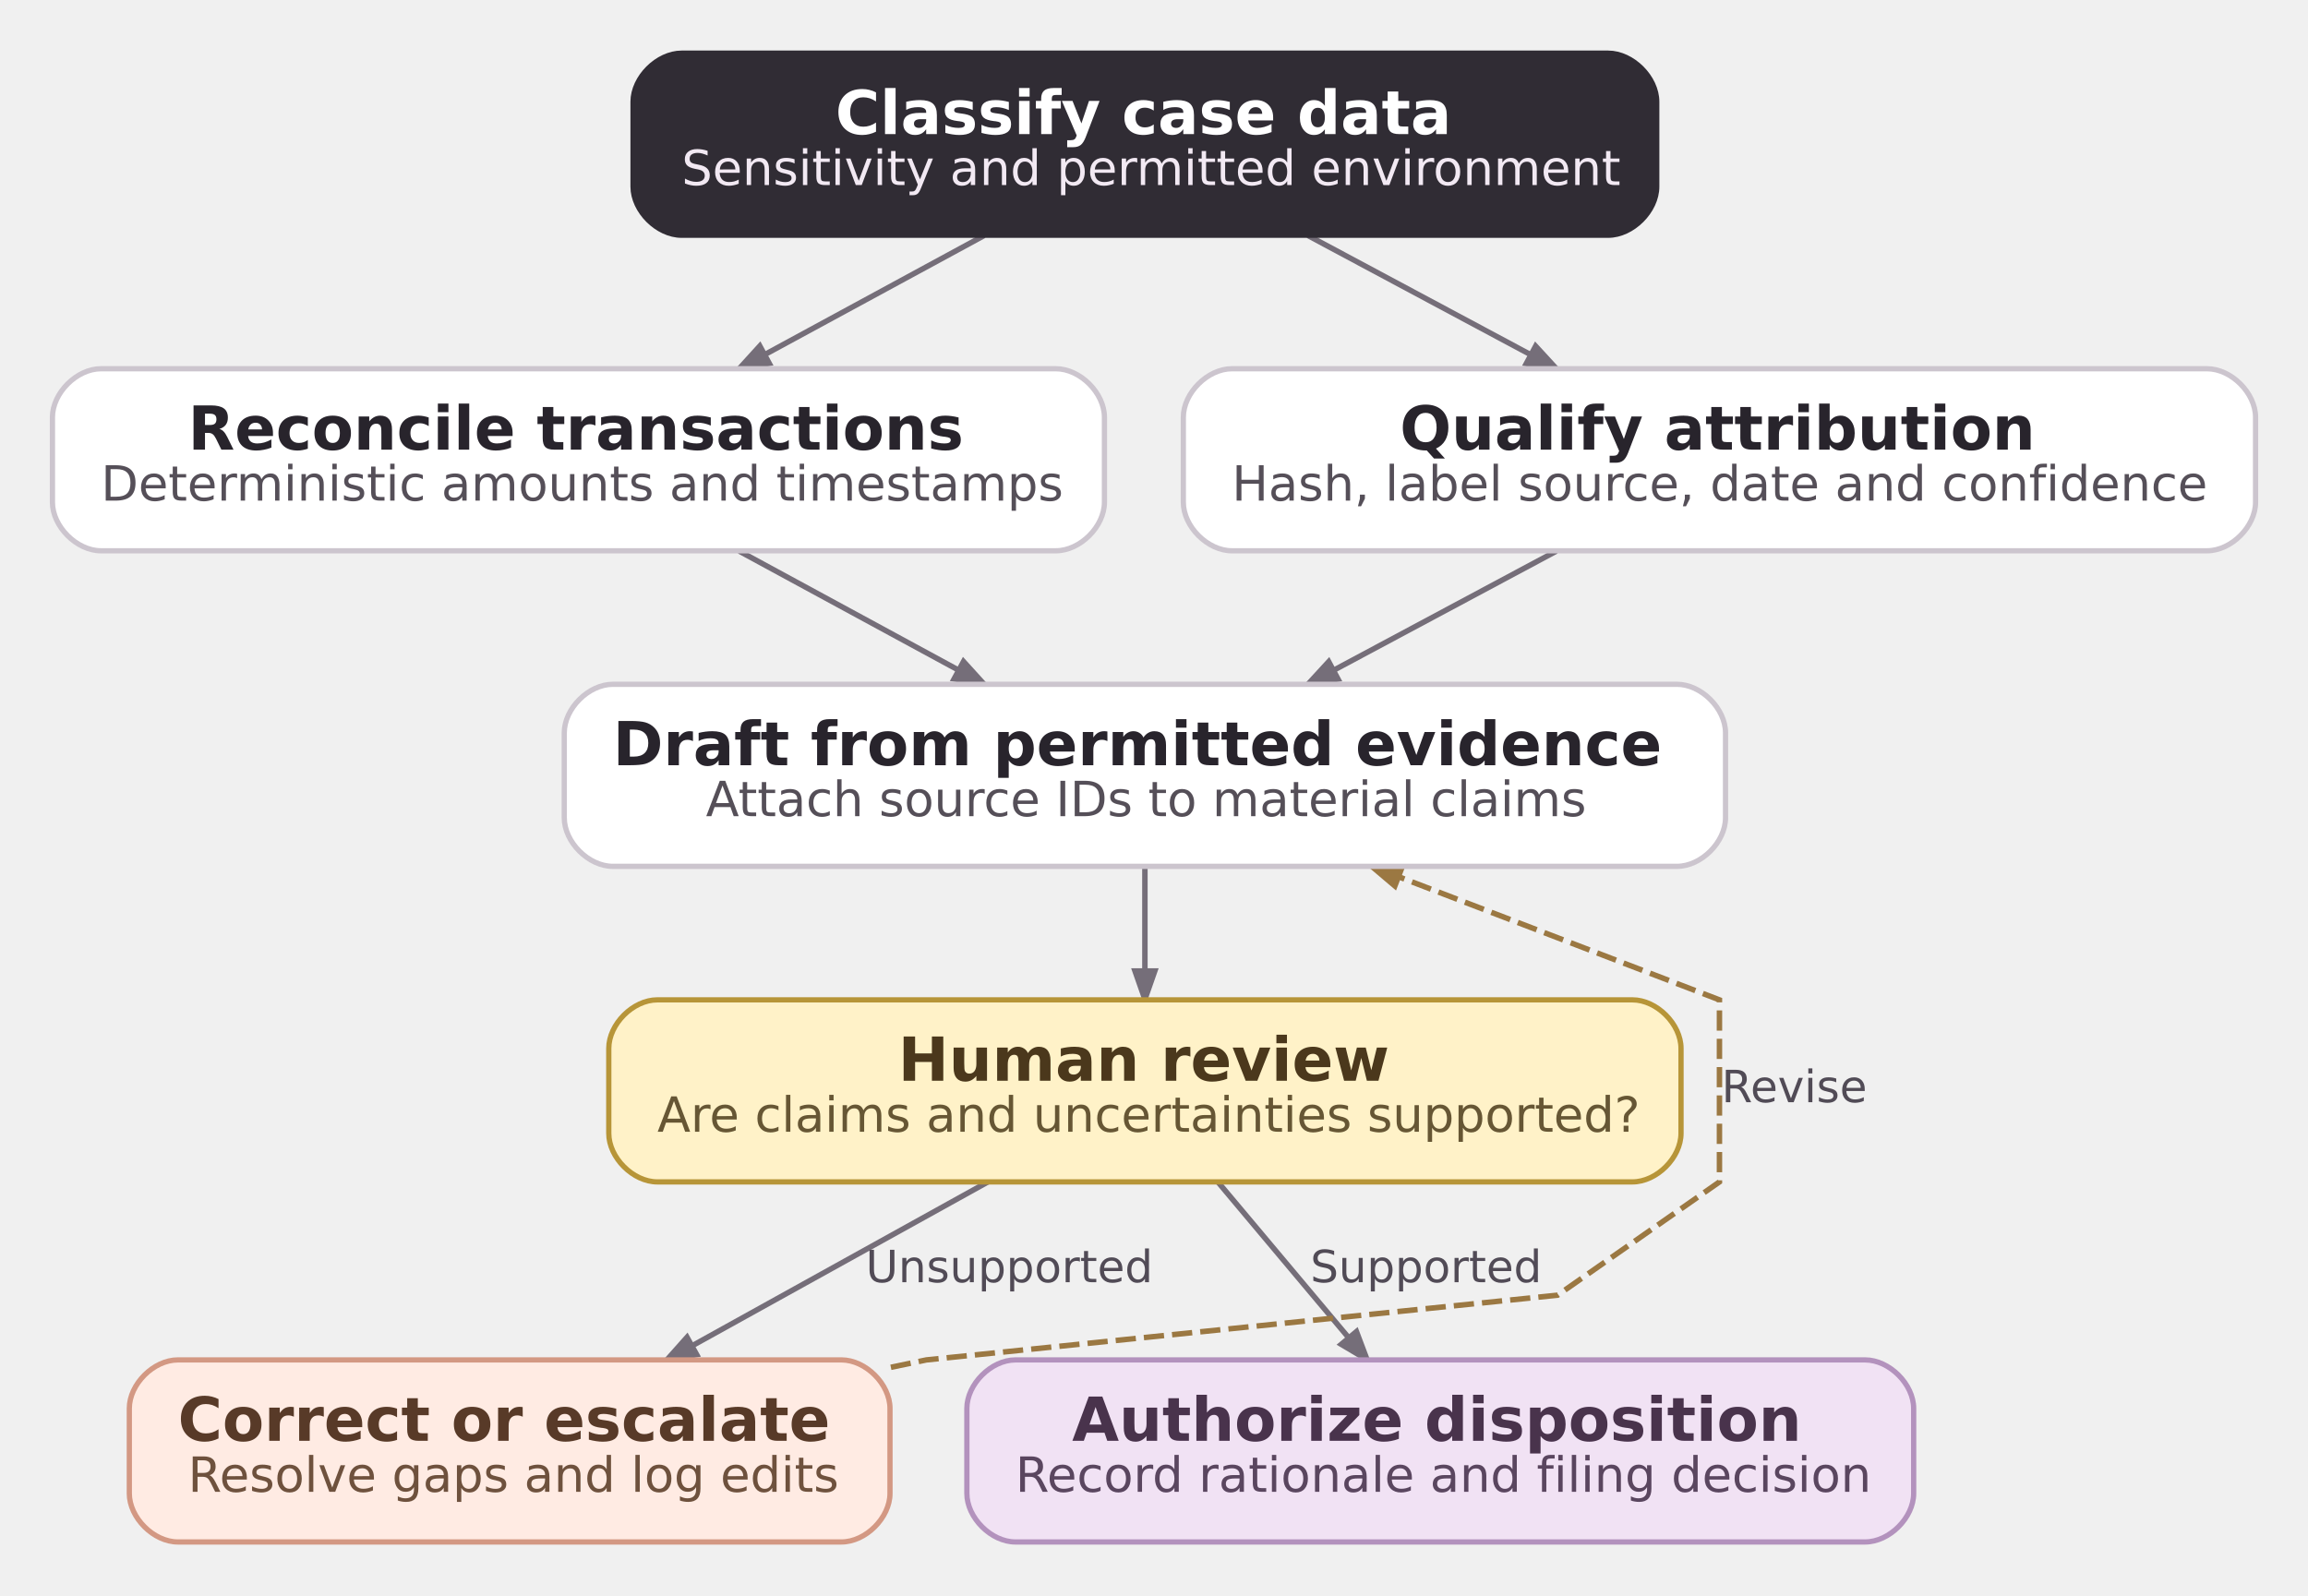
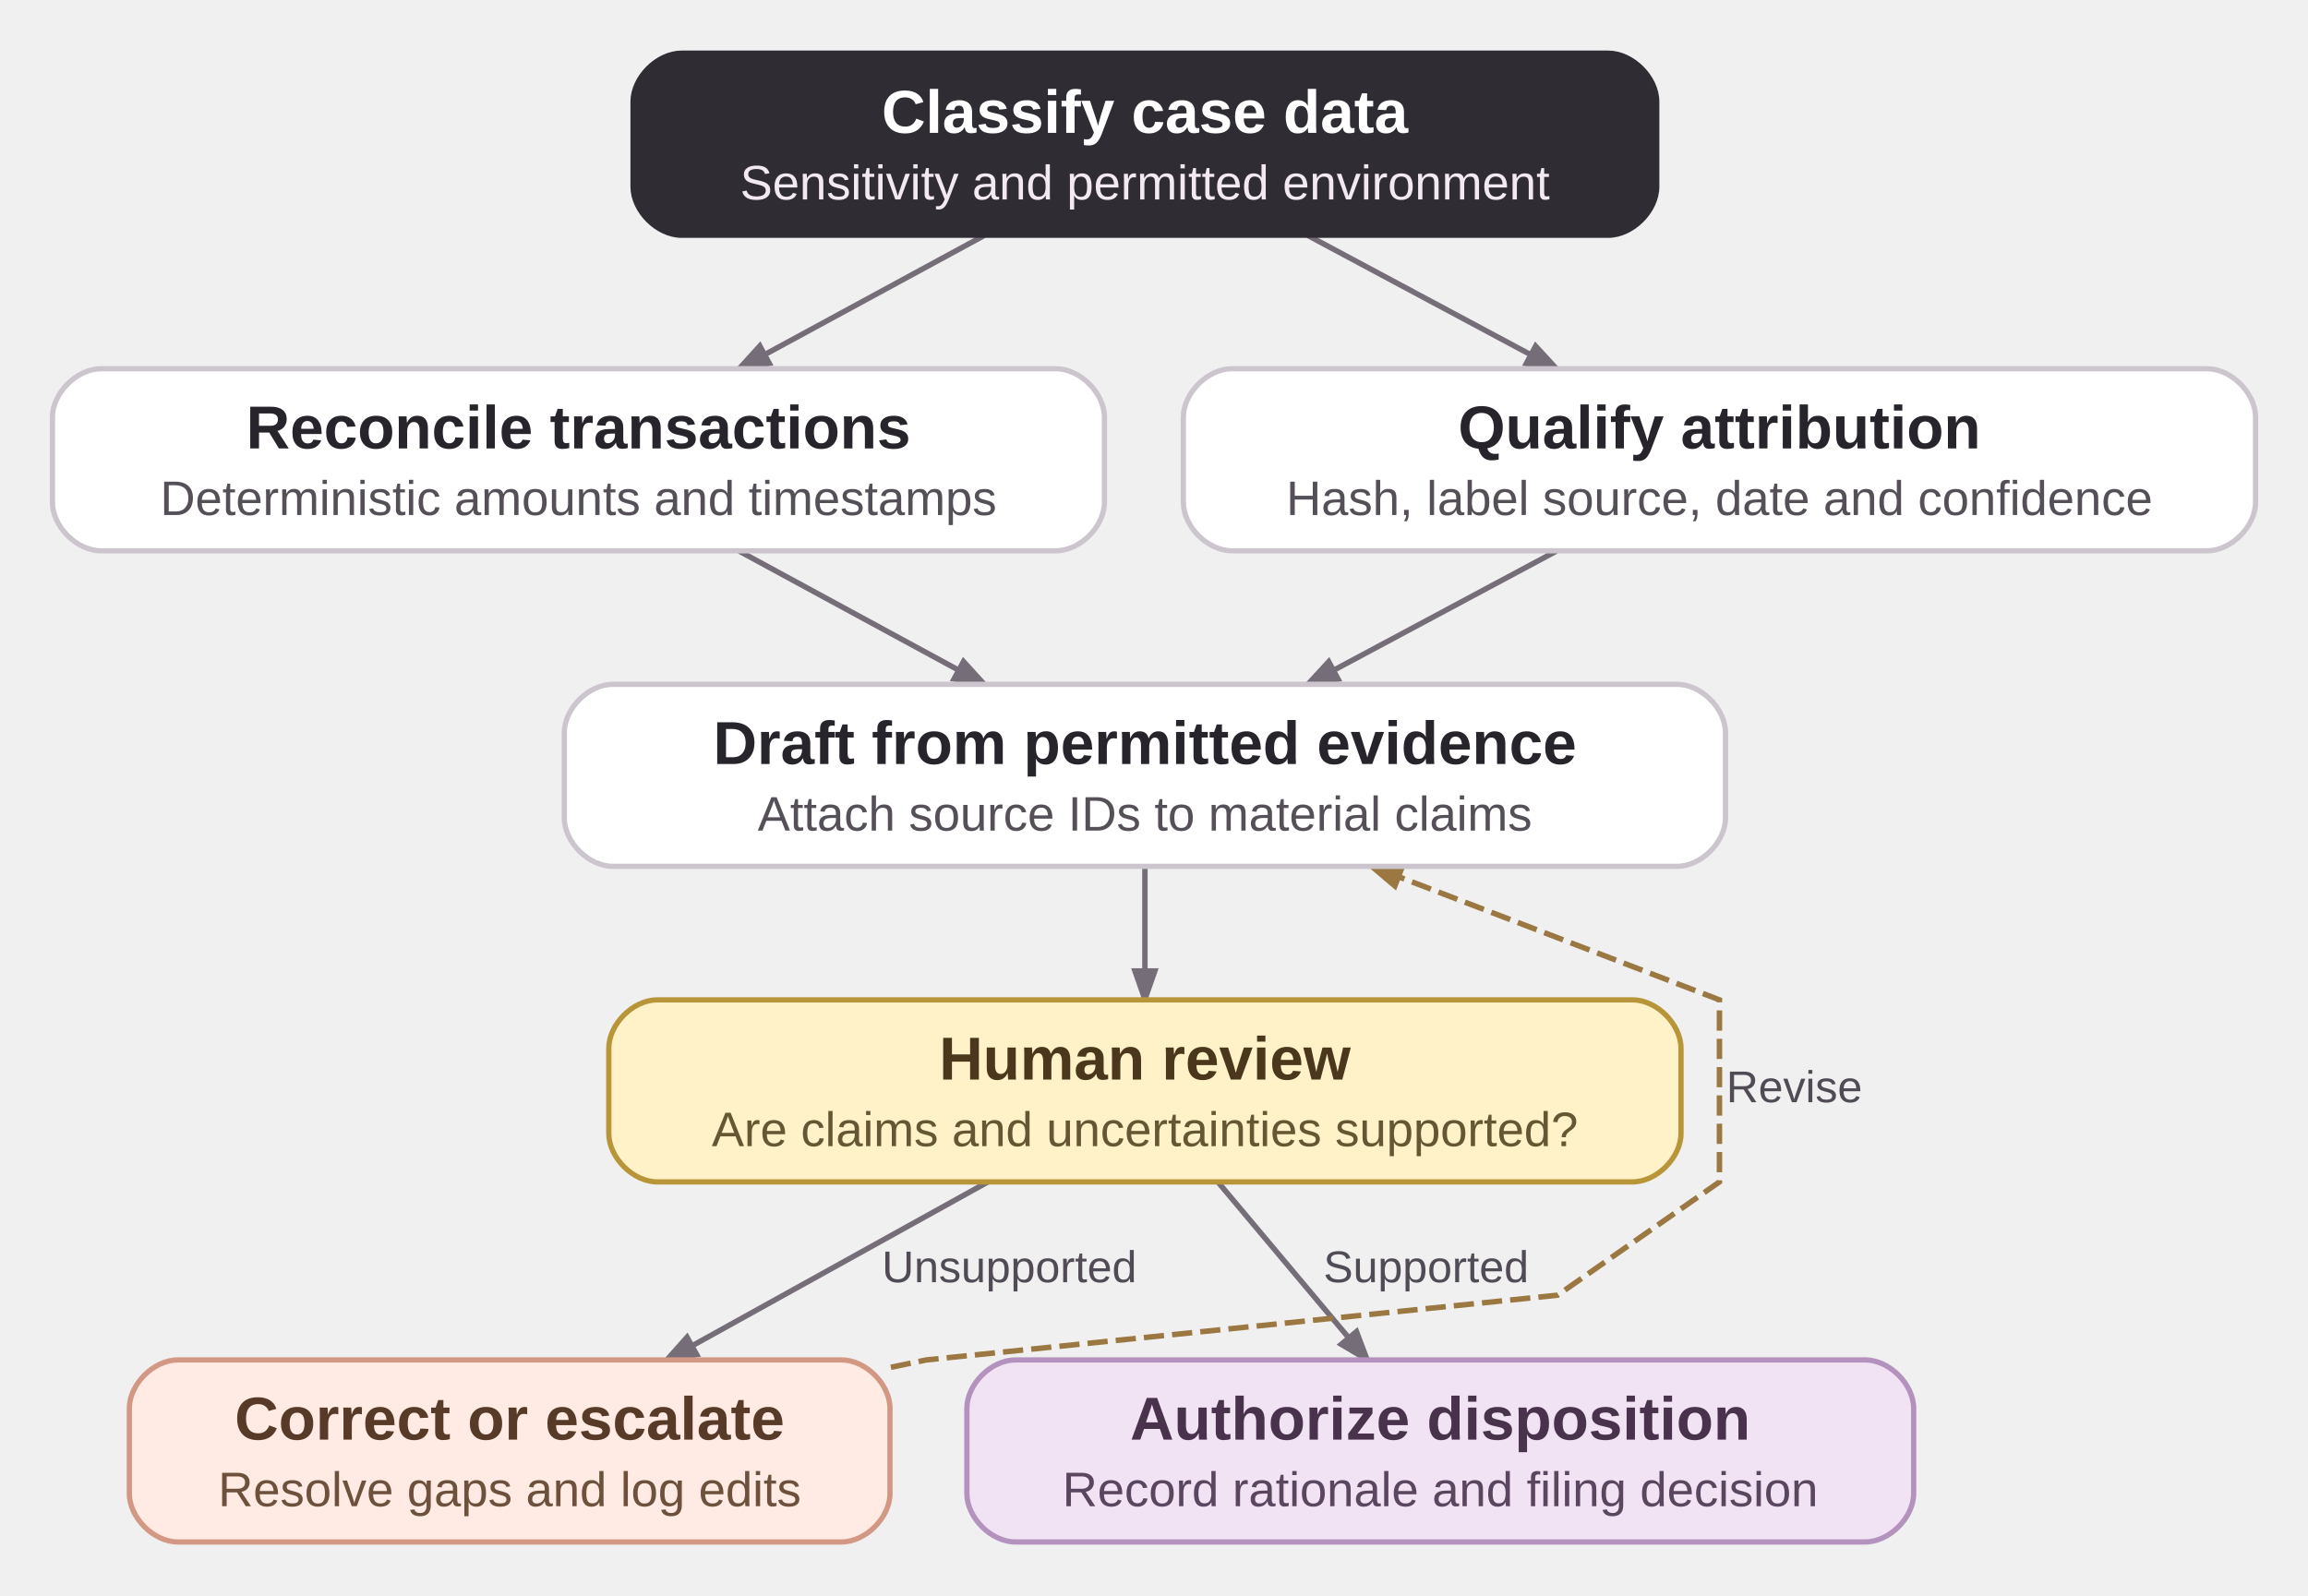
<svg xmlns="http://www.w3.org/2000/svg" width="570pt" height="394pt" viewBox="0.00 0.00 570.42 393.92" role="img" aria-labelledby="diagram-title diagram-desc" style="background:#fdfbf9">
  <g id="graph0" class="graph" transform="scale(1 1) rotate(0) translate(12.96 380.96)">
    <g id="edge1" class="edge">
      <path fill="none" stroke="#756e79" stroke-width="1.35" d="M230.26,-322.92C213.41,-313.78 193.67,-303.06 176.18,-293.57" />
      <polygon fill="#756e79" stroke="#756e79" stroke-width="1.35" points="177.16,-291.32 169.84,-290.13 174.83,-295.62 177.16,-291.32" />
    </g>
    <g id="edge2" class="edge">
      <path fill="none" stroke="#756e79" stroke-width="1.35" d="M310.31,-322.92C327.4,-313.78 347.43,-303.06 365.16,-293.57" />
      <polygon fill="#756e79" stroke="#756e79" stroke-width="1.35" points="366.57,-295.59 371.59,-290.13 364.26,-291.27 366.57,-295.59" />
    </g>
    <g id="edge3" class="edge">
      <path fill="none" stroke="#756e79" stroke-width="1.35" d="M169.74,-244.92C186.59,-235.78 206.33,-225.06 223.82,-215.57" />
      <polygon fill="#756e79" stroke="#756e79" stroke-width="1.35" points="225.17,-217.62 230.16,-212.13 222.84,-213.32 225.17,-217.62" />
    </g>
    <g id="edge4" class="edge">
      <path fill="none" stroke="#756e79" stroke-width="1.35" d="M371.69,-244.92C354.6,-235.78 334.57,-225.06 316.84,-215.57" />
      <polygon fill="#756e79" stroke="#756e79" stroke-width="1.35" points="317.74,-213.27 310.41,-212.13 315.43,-217.59 317.74,-213.27" />
    </g>
    <g id="edge5" class="edge">
      <path fill="none" stroke="#756e79" stroke-width="1.35" d="M270,-166.92C270,-158.98 270,-149.85 270,-141.37" />
      <polygon fill="#756e79" stroke="#756e79" stroke-width="1.35" points="272.45,-141.13 270,-134.13 267.55,-141.13 272.45,-141.13" />
    </g>
    <g id="edge6" class="edge">
      <path fill="none" stroke="#756e79" stroke-width="1.35" d="M231.19,-88.99C209.11,-76.76 181.35,-61.38 158.28,-48.59" />
      <polygon fill="#756e79" stroke="#756e79" stroke-width="1.35" points="159.22,-46.31 151.91,-45.06 156.84,-50.6 159.22,-46.31" />
-       <text text-anchor="middle" x="236.5" y="-64.2" font-family="DejaVu Sans" font-size="11.00" fill="#514b56">Unsupported</text>
+       <text text-anchor="middle" x="236.5" y="-64.2" font-family="Arial, Helvetica, DejaVu Sans, sans-serif" font-size="11.00" fill="#514b56">Unsupported</text>
    </g>
    <g id="edge7" class="edge">
      <path fill="none" stroke="#756e79" stroke-width="1.35" d="M288.04,-88.99C297.78,-77.39 309.9,-62.94 320.28,-50.58" />
      <polygon fill="#756e79" stroke="#756e79" stroke-width="1.35" points="322.29,-52 324.91,-45.06 318.53,-48.85 322.29,-52" />
-       <text text-anchor="middle" x="339.5" y="-64.2" font-family="DejaVu Sans" font-size="11.00" fill="#514b56">Supported</text>
+       <text text-anchor="middle" x="339.5" y="-64.2" font-family="Arial, Helvetica, DejaVu Sans, sans-serif" font-size="11.00" fill="#514b56">Supported</text>
    </g>
    <g id="edge8" class="edge">
      <path fill="none" stroke="#9b7842" stroke-width="1.35" stroke-dasharray="5,2" d="M207.22,-43.17C212.67,-44.31 216,-45 216,-45 216,-45 372,-61 372,-61 372,-61 412,-89 412,-89 412,-89 412,-134 412,-134 412,-134 370.73,-149.84 332.68,-164.44" />
      <polygon fill="#9b7842" stroke="#9b7842" stroke-width="1.35" points="331.78,-162.16 326.12,-166.96 333.54,-166.74 331.78,-162.16" />
-       <text text-anchor="middle" x="430.5" y="-108.7" font-family="DejaVu Sans" font-size="11.00" fill="#514b56">Revise</text>
+       <text text-anchor="middle" x="430.5" y="-108.7" font-family="Arial, Helvetica, DejaVu Sans, sans-serif" font-size="11.00" fill="#514b56">Revise</text>
    </g>
    <g id="node1" class="node">
      <path fill="#302c34" stroke="#302c34" stroke-width="1.3" d="M384.5,-368C384.5,-368 155.5,-368 155.5,-368 149.5,-368 143.5,-362 143.5,-356 143.5,-356 143.5,-335 143.5,-335 143.5,-329 149.5,-323 155.5,-323 155.5,-323 384.5,-323 384.5,-323 390.5,-323 396.5,-329 396.5,-335 396.5,-335 396.5,-356 396.5,-356 396.5,-362 390.5,-368 384.5,-368" />
-       <text text-anchor="start" x="193.5" y="-348" font-family="DejaVu Sans" font-weight="bold" font-size="15.00" fill="#ffffff">Classify case data</text>
-       <text text-anchor="start" x="155.5" y="-335.4" font-family="DejaVu Sans" font-size="12.00" fill="#f2e9f3">Sensitivity and permitted environment</text>
+       <text text-anchor="middle" x="270.00" y="-353.50" font-family="Arial, Helvetica, DejaVu Sans, sans-serif" font-weight="bold" font-size="15.00" fill="#ffffff" dominant-baseline="central">Classify case data</text>
+       <text text-anchor="middle" x="270.00" y="-336.00" font-family="Arial, Helvetica, DejaVu Sans, sans-serif" font-size="12.00" fill="#f2e9f3" dominant-baseline="central">Sensitivity and permitted environment</text>
    </g>
    <g id="node2" class="node">
      <path fill="#ffffff" stroke="#ccc5ce" stroke-width="1.3" d="M248,-290C248,-290 12,-290 12,-290 6,-290 0,-284 0,-278 0,-278 0,-257 0,-257 0,-251 6,-245 12,-245 12,-245 248,-245 248,-245 254,-245 260,-251 260,-257 260,-257 260,-278 260,-278 260,-284 254,-290 248,-290" />
-       <text text-anchor="start" x="33.5" y="-270" font-family="DejaVu Sans" font-weight="bold" font-size="15.00" fill="#28242c">Reconcile transactions</text>
-       <text text-anchor="start" x="12" y="-257.4" font-family="DejaVu Sans" font-size="12.00" fill="#554f58">Deterministic amounts and timestamps</text>
+       <text text-anchor="middle" x="130.00" y="-275.50" font-family="Arial, Helvetica, DejaVu Sans, sans-serif" font-weight="bold" font-size="15.00" fill="#28242c" dominant-baseline="central">Reconcile transactions</text>
+       <text text-anchor="middle" x="130.00" y="-258.00" font-family="Arial, Helvetica, DejaVu Sans, sans-serif" font-size="12.00" fill="#554f58" dominant-baseline="central">Deterministic amounts and timestamps</text>
    </g>
    <g id="node3" class="node">
      <path fill="#ffffff" stroke="#ccc5ce" stroke-width="1.3" d="M532.5,-290C532.5,-290 291.5,-290 291.5,-290 285.5,-290 279.5,-284 279.5,-278 279.5,-278 279.5,-257 279.5,-257 279.5,-251 285.5,-245 291.5,-245 291.5,-245 532.5,-245 532.5,-245 538.5,-245 544.5,-251 544.5,-257 544.5,-257 544.5,-278 544.5,-278 544.5,-284 538.5,-290 532.5,-290" />
-       <text text-anchor="start" x="333" y="-270" font-family="DejaVu Sans" font-weight="bold" font-size="15.00" fill="#28242c">Qualify attribution</text>
-       <text text-anchor="start" x="291.5" y="-257.4" font-family="DejaVu Sans" font-size="12.00" fill="#554f58">Hash, label source, date and confidence</text>
+       <text text-anchor="middle" x="412.00" y="-275.50" font-family="Arial, Helvetica, DejaVu Sans, sans-serif" font-weight="bold" font-size="15.00" fill="#28242c" dominant-baseline="central">Qualify attribution</text>
+       <text text-anchor="middle" x="412.00" y="-258.00" font-family="Arial, Helvetica, DejaVu Sans, sans-serif" font-size="12.00" fill="#554f58" dominant-baseline="central">Hash, label source, date and confidence</text>
    </g>
    <g id="node4" class="node">
      <path fill="#ffffff" stroke="#ccc5ce" stroke-width="1.3" d="M401.5,-212C401.5,-212 138.5,-212 138.5,-212 132.5,-212 126.5,-206 126.5,-200 126.5,-200 126.5,-179 126.5,-179 126.5,-173 132.5,-167 138.5,-167 138.5,-167 401.5,-167 401.5,-167 407.5,-167 413.5,-173 413.5,-179 413.5,-179 413.5,-200 413.5,-200 413.5,-206 407.5,-212 401.5,-212" />
-       <text text-anchor="start" x="138.5" y="-192" font-family="DejaVu Sans" font-weight="bold" font-size="15.00" fill="#28242c">Draft from permitted evidence</text>
-       <text text-anchor="start" x="161.5" y="-179.4" font-family="DejaVu Sans" font-size="12.00" fill="#554f58">Attach source IDs to material claims</text>
+       <text text-anchor="middle" x="270.00" y="-197.50" font-family="Arial, Helvetica, DejaVu Sans, sans-serif" font-weight="bold" font-size="15.00" fill="#28242c" dominant-baseline="central">Draft from permitted evidence</text>
+       <text text-anchor="middle" x="270.00" y="-180.00" font-family="Arial, Helvetica, DejaVu Sans, sans-serif" font-size="12.00" fill="#554f58" dominant-baseline="central">Attach source IDs to material claims</text>
    </g>
    <g id="node5" class="node">
      <path fill="#fff2c8" stroke="#b79538" stroke-width="1.3" d="M390.5,-134C390.5,-134 149.5,-134 149.5,-134 143.5,-134 137.5,-128 137.5,-122 137.5,-122 137.5,-101 137.5,-101 137.5,-95 143.5,-89 149.5,-89 149.5,-89 390.5,-89 390.5,-89 396.5,-89 402.5,-95 402.5,-101 402.5,-101 402.5,-122 402.5,-122 402.5,-128 396.5,-134 390.5,-134" />
-       <text text-anchor="start" x="209" y="-114" font-family="DejaVu Sans" font-weight="bold" font-size="15.00" fill="#4b381c">Human review</text>
-       <text text-anchor="start" x="149.5" y="-101.4" font-family="DejaVu Sans" font-size="12.00" fill="#665634">Are claims and uncertainties supported?</text>
+       <text text-anchor="middle" x="270.00" y="-119.50" font-family="Arial, Helvetica, DejaVu Sans, sans-serif" font-weight="bold" font-size="15.00" fill="#4b381c" dominant-baseline="central">Human review</text>
+       <text text-anchor="middle" x="270.00" y="-102.00" font-family="Arial, Helvetica, DejaVu Sans, sans-serif" font-size="12.00" fill="#665634" dominant-baseline="central">Are claims and uncertainties supported?</text>
    </g>
    <g id="node6" class="node">
      <path fill="#ffebe3" stroke="#d39883" stroke-width="1.3" d="M195,-45C195,-45 31,-45 31,-45 25,-45 19,-39 19,-33 19,-33 19,-12 19,-12 19,-6 25,0 31,0 31,0 195,0 195,0 201,0 207,-6 207,-12 207,-12 207,-33 207,-33 207,-39 201,-45 195,-45" />
-       <text text-anchor="start" x="31" y="-25" font-family="DejaVu Sans" font-weight="bold" font-size="15.00" fill="#583a28">Correct or escalate</text>
-       <text text-anchor="start" x="33.5" y="-12.4" font-family="DejaVu Sans" font-size="12.00" fill="#6e513d">Resolve gaps and log edits</text>
+       <text text-anchor="middle" x="113.00" y="-30.50" font-family="Arial, Helvetica, DejaVu Sans, sans-serif" font-weight="bold" font-size="15.00" fill="#583a28" dominant-baseline="central">Correct or escalate</text>
+       <text text-anchor="middle" x="113.00" y="-13.00" font-family="Arial, Helvetica, DejaVu Sans, sans-serif" font-size="12.00" fill="#6e513d" dominant-baseline="central">Resolve gaps and log edits</text>
    </g>
    <g id="node7" class="node">
      <path fill="#f1e2f4" stroke="#b392bd" stroke-width="1.3" d="M448,-45C448,-45 238,-45 238,-45 232,-45 226,-39 226,-33 226,-33 226,-12 226,-12 226,-6 232,0 238,0 238,0 448,0 448,0 454,0 460,-6 460,-12 460,-12 460,-33 460,-33 460,-39 454,-45 448,-45" />
-       <text text-anchor="start" x="252" y="-25" font-family="DejaVu Sans" font-weight="bold" font-size="15.00" fill="#49334c">Authorize disposition</text>
-       <text text-anchor="start" x="238" y="-12.4" font-family="DejaVu Sans" font-size="12.00" fill="#5a465f">Record rationale and filing decision</text>
+       <text text-anchor="middle" x="343.00" y="-30.50" font-family="Arial, Helvetica, DejaVu Sans, sans-serif" font-weight="bold" font-size="15.00" fill="#49334c" dominant-baseline="central">Authorize disposition</text>
+       <text text-anchor="middle" x="343.00" y="-13.00" font-family="Arial, Helvetica, DejaVu Sans, sans-serif" font-size="12.00" fill="#5a465f" dominant-baseline="central">Record rationale and filing decision</text>
    </g>
  </g>
</svg>
